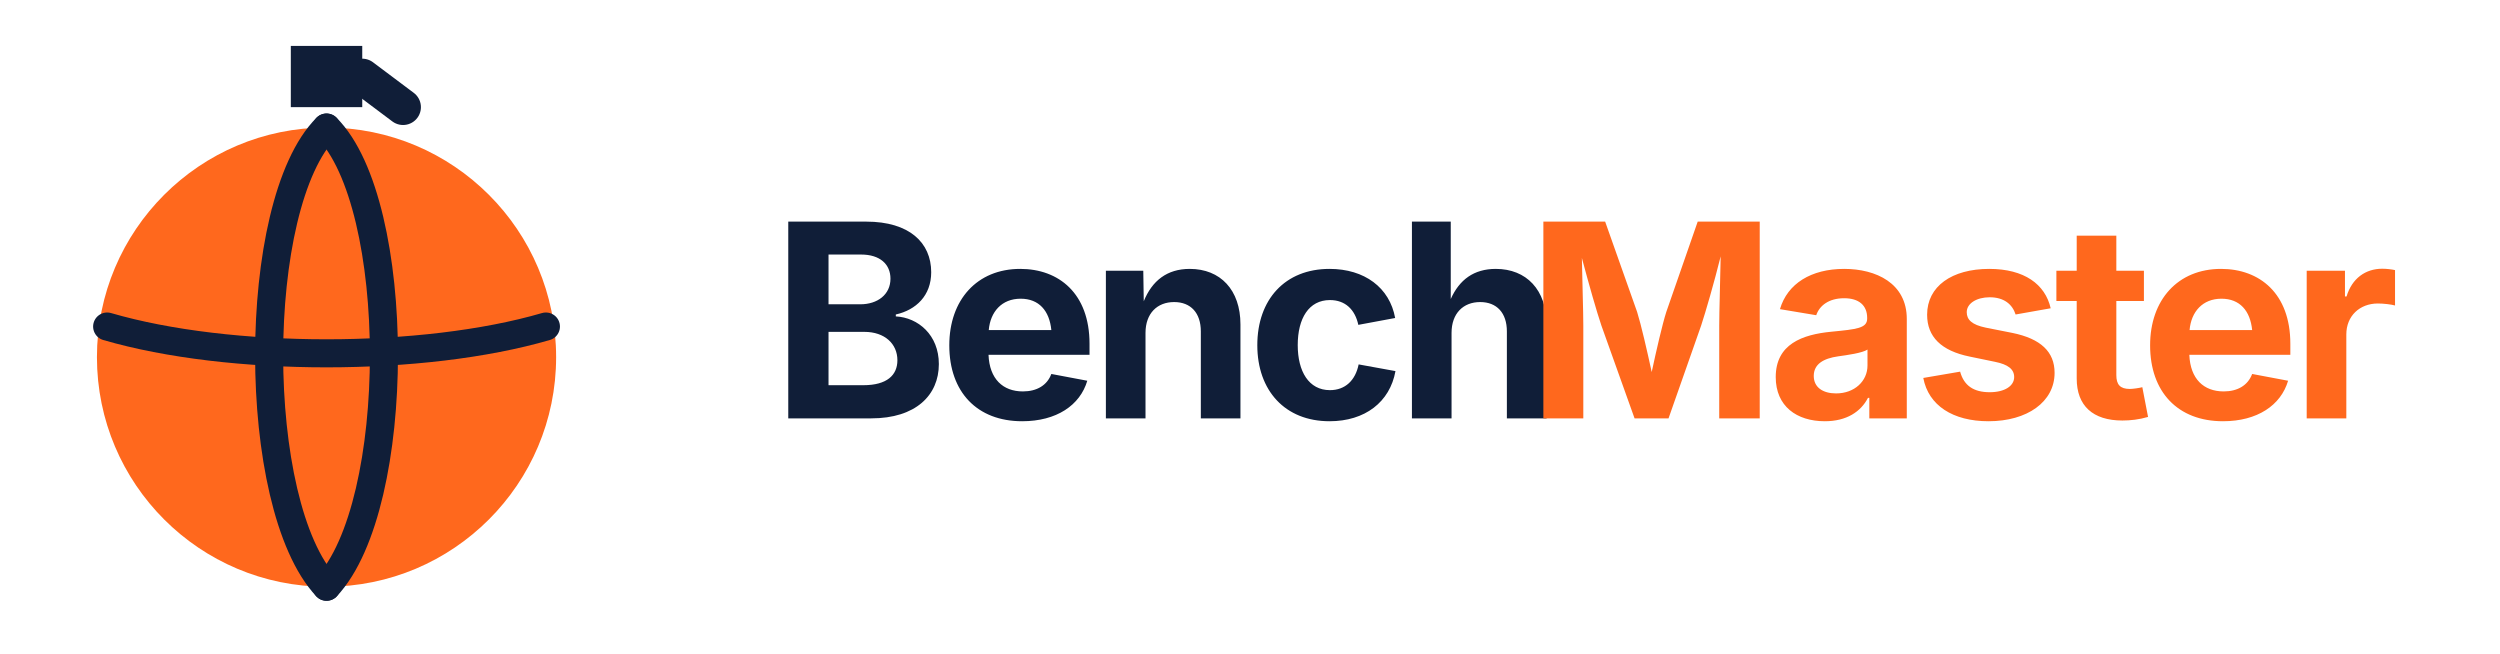
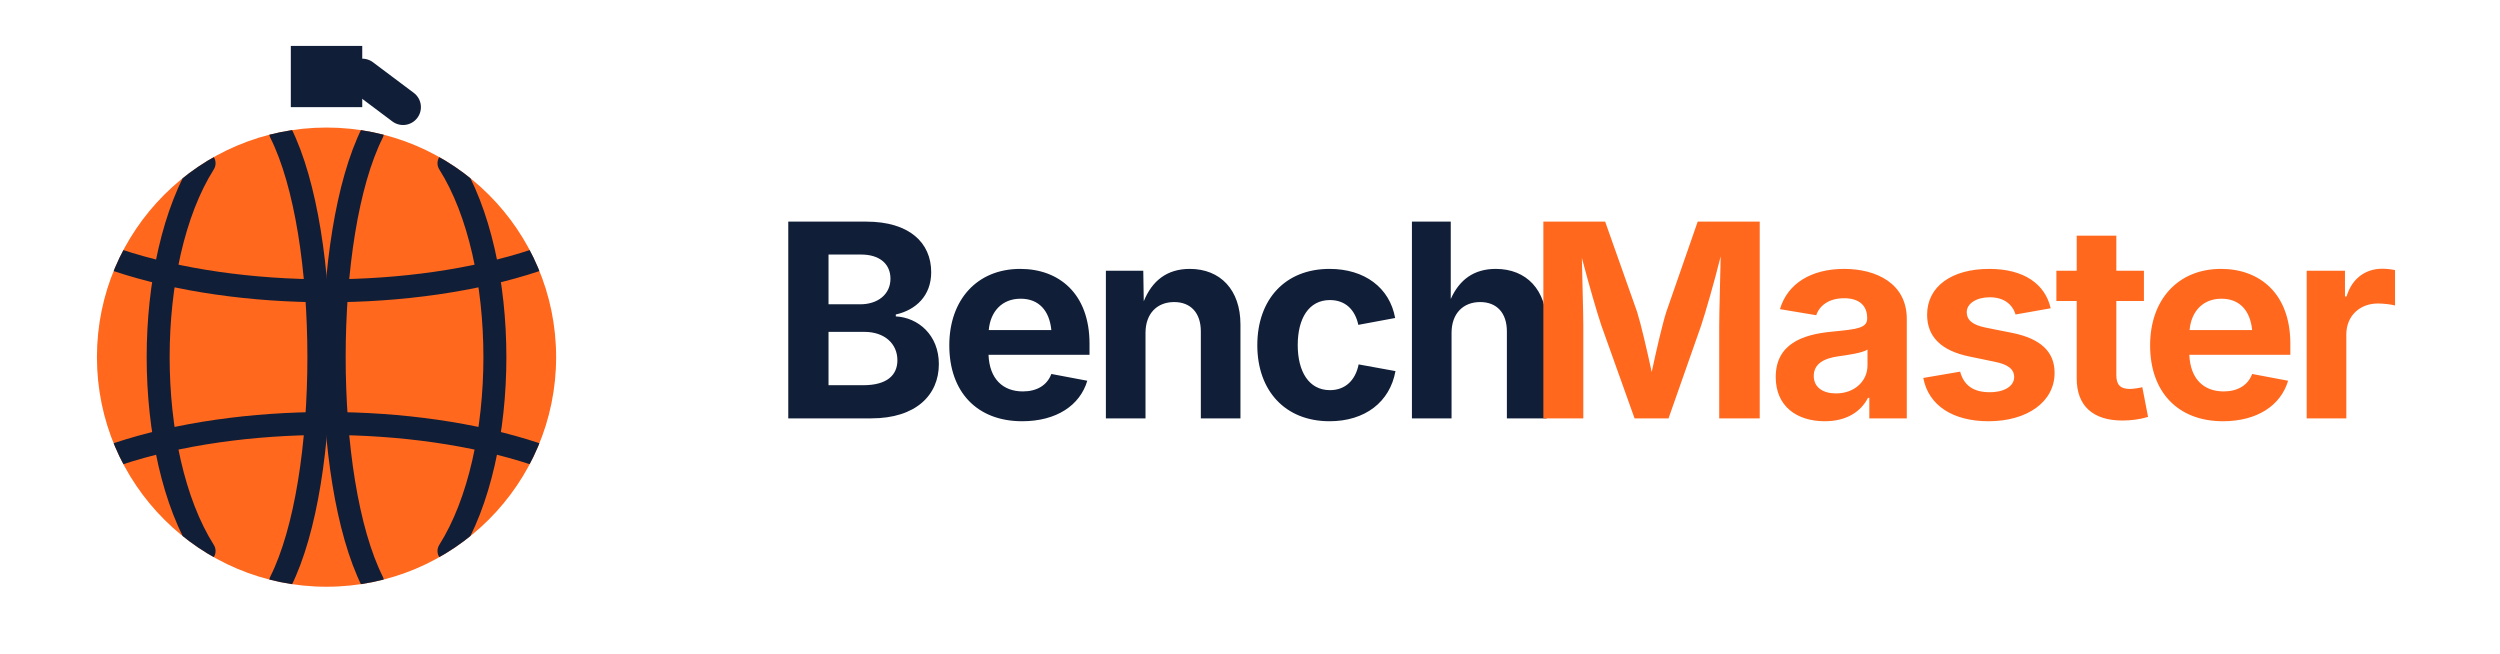
<svg xmlns="http://www.w3.org/2000/svg" viewBox="0 0 490 128" role="img" aria-label="BenchMaster">
  <g stroke-linecap="round" stroke-linejoin="round">
    <path d="M57 9h14v12H57z" fill="#101E38" />
    <path d="M71 15l8 6" stroke="#101E38" stroke-width="7" />
    <circle cx="64" cy="70" r="45" fill="#FF681D" />
-     <g fill="none" stroke="#101E38" stroke-width="5.5">
-       <path d="M21 64c24 7 62 7 86 0" />
-       <path d="M64 25c-15 15-15 74 0 90" />
-       <path d="M64 25c15 15 15 74 0 90" />
+     <defs>
+       <clipPath id="ball-clip">
+         <circle cx="64" cy="70" r="45" />
+       </clipPath>
+     </defs>
+     <g fill="none" stroke="#101E38" stroke-width="4.5" clip-path="url(#ball-clip)">
+       <path d="M23 51c24 8 58 8 82 0" />
+       <path d="M23 89c24-8 58-8 82 0" />
+       <path d="M40 32c-12 19-12 57 0 76" />
+       <path d="M55 26c10 20 10 68 0 88" />
+       <path d="M73 26c-10 20-10 68 0 88" />
+       <path d="M88 32c12 19 12 57 0 76" />
    </g>
  </g>
  <g font-family="Inter, Manrope, Arial, sans-serif" font-weight="750" font-size="53" letter-spacing="-2.1">
    <text x="151" y="82" fill="#101E38">Bench</text>
    <text x="299" y="82" fill="#FF681D">Master</text>
  </g>
</svg>
